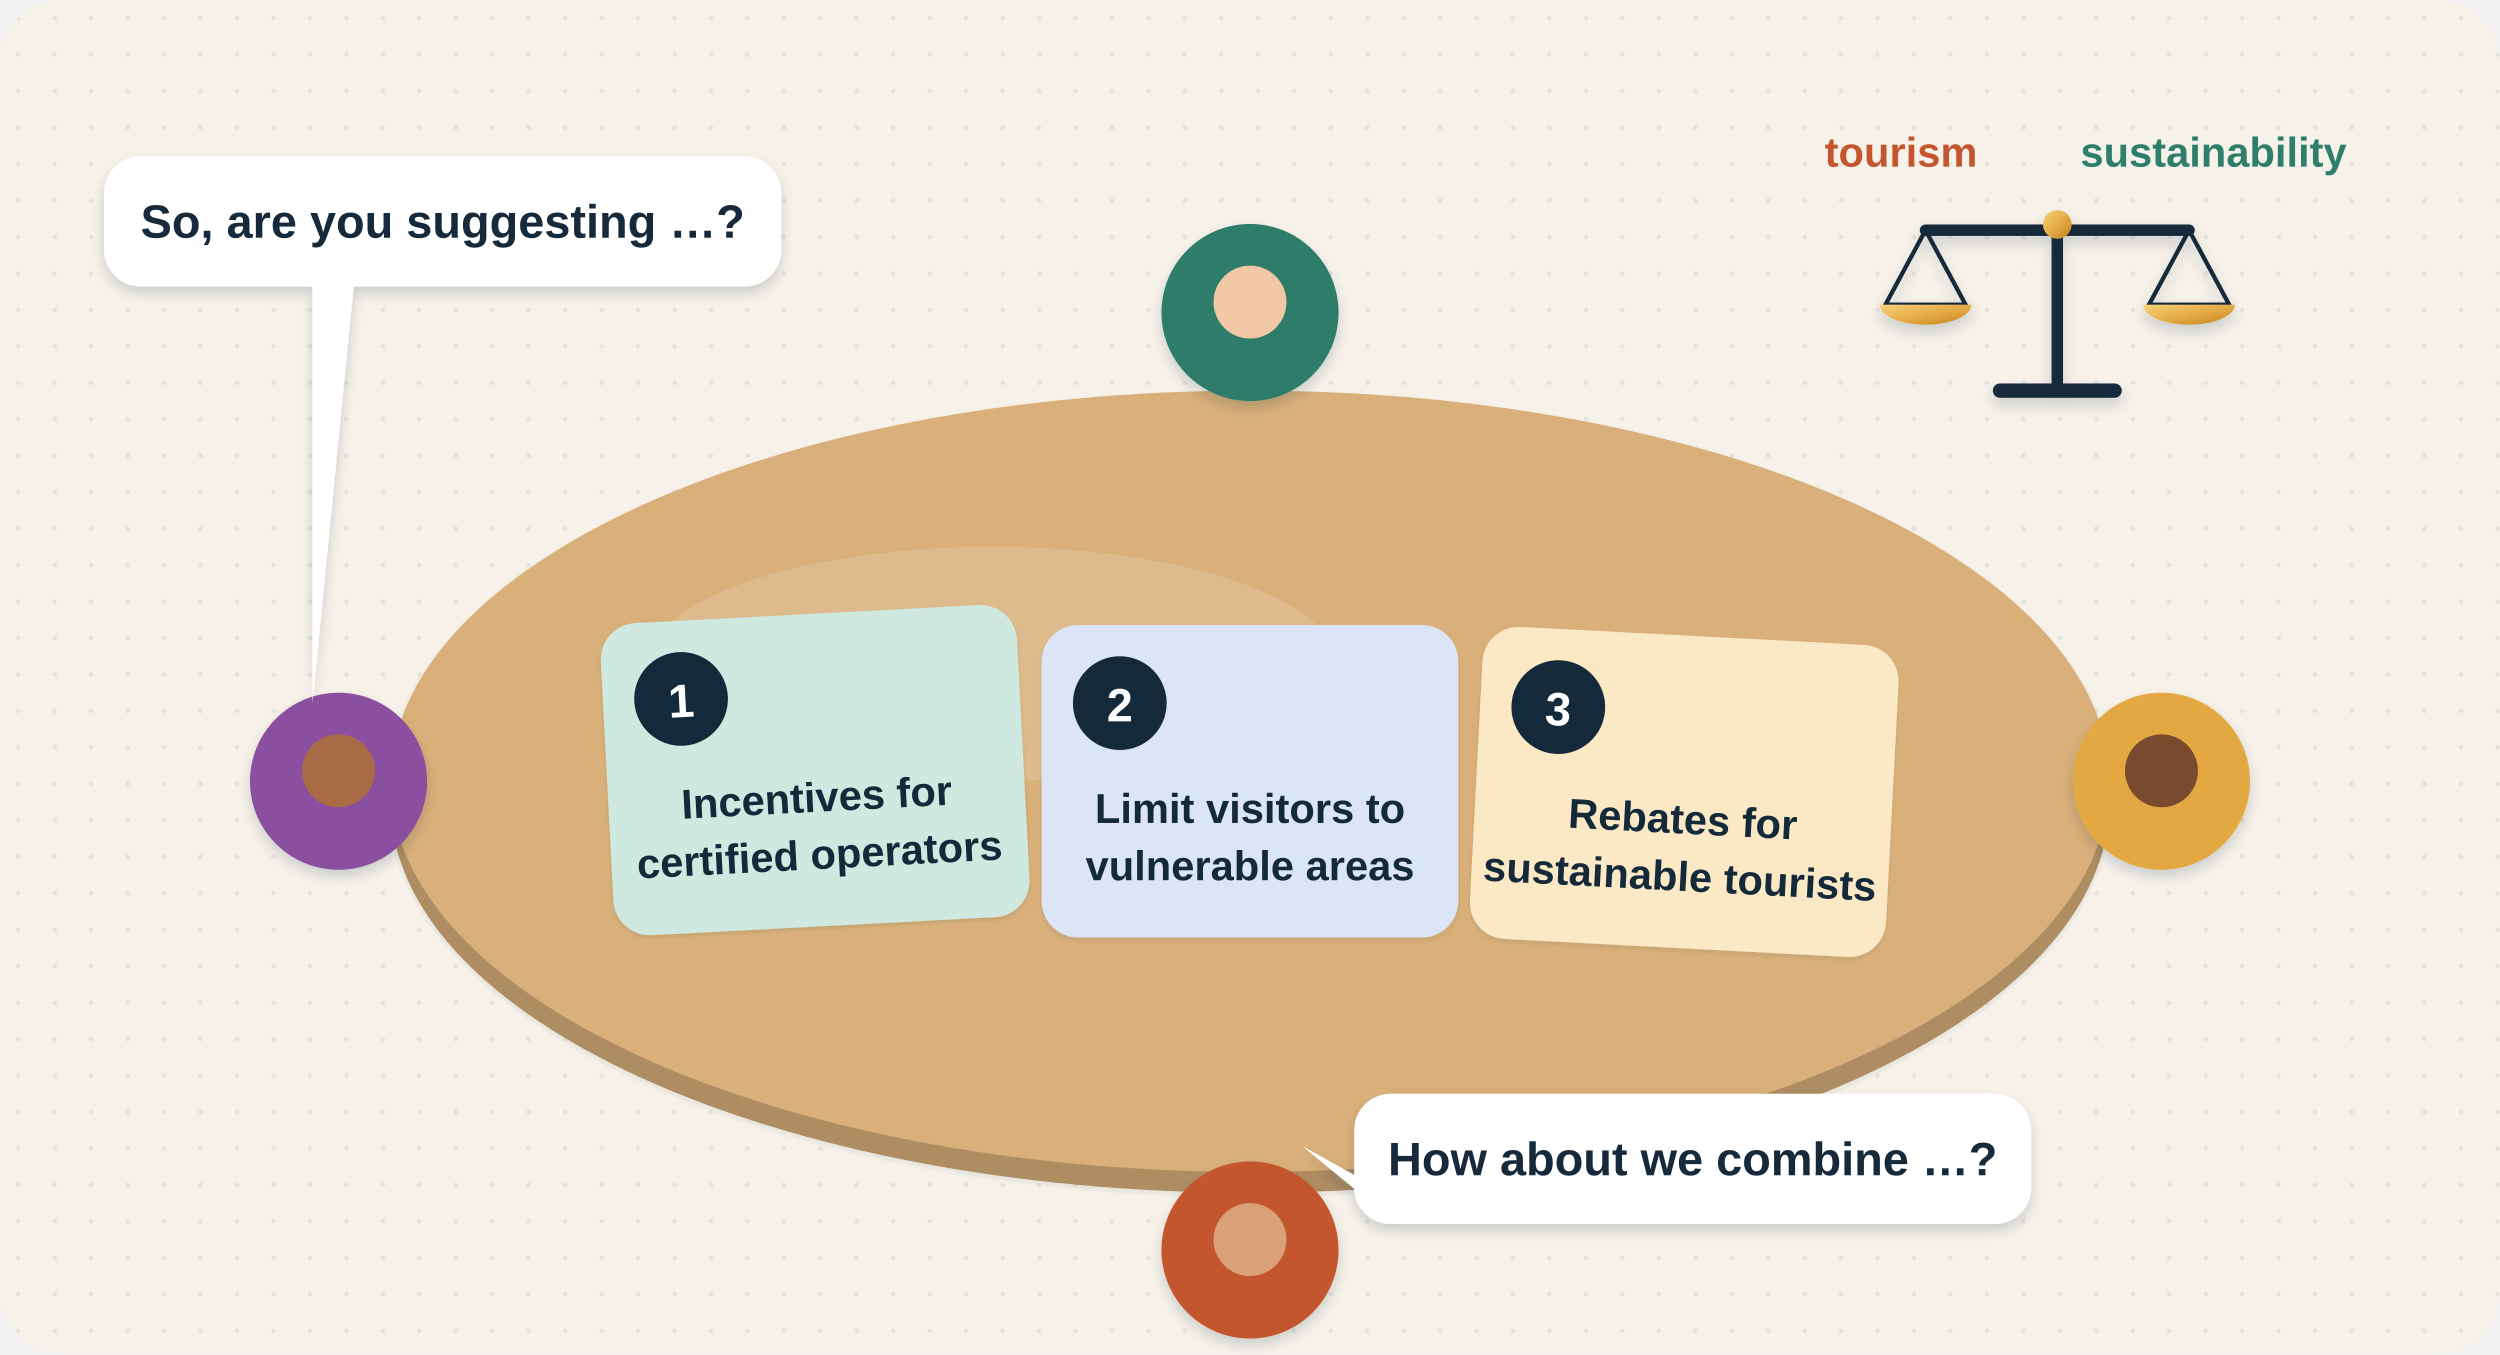
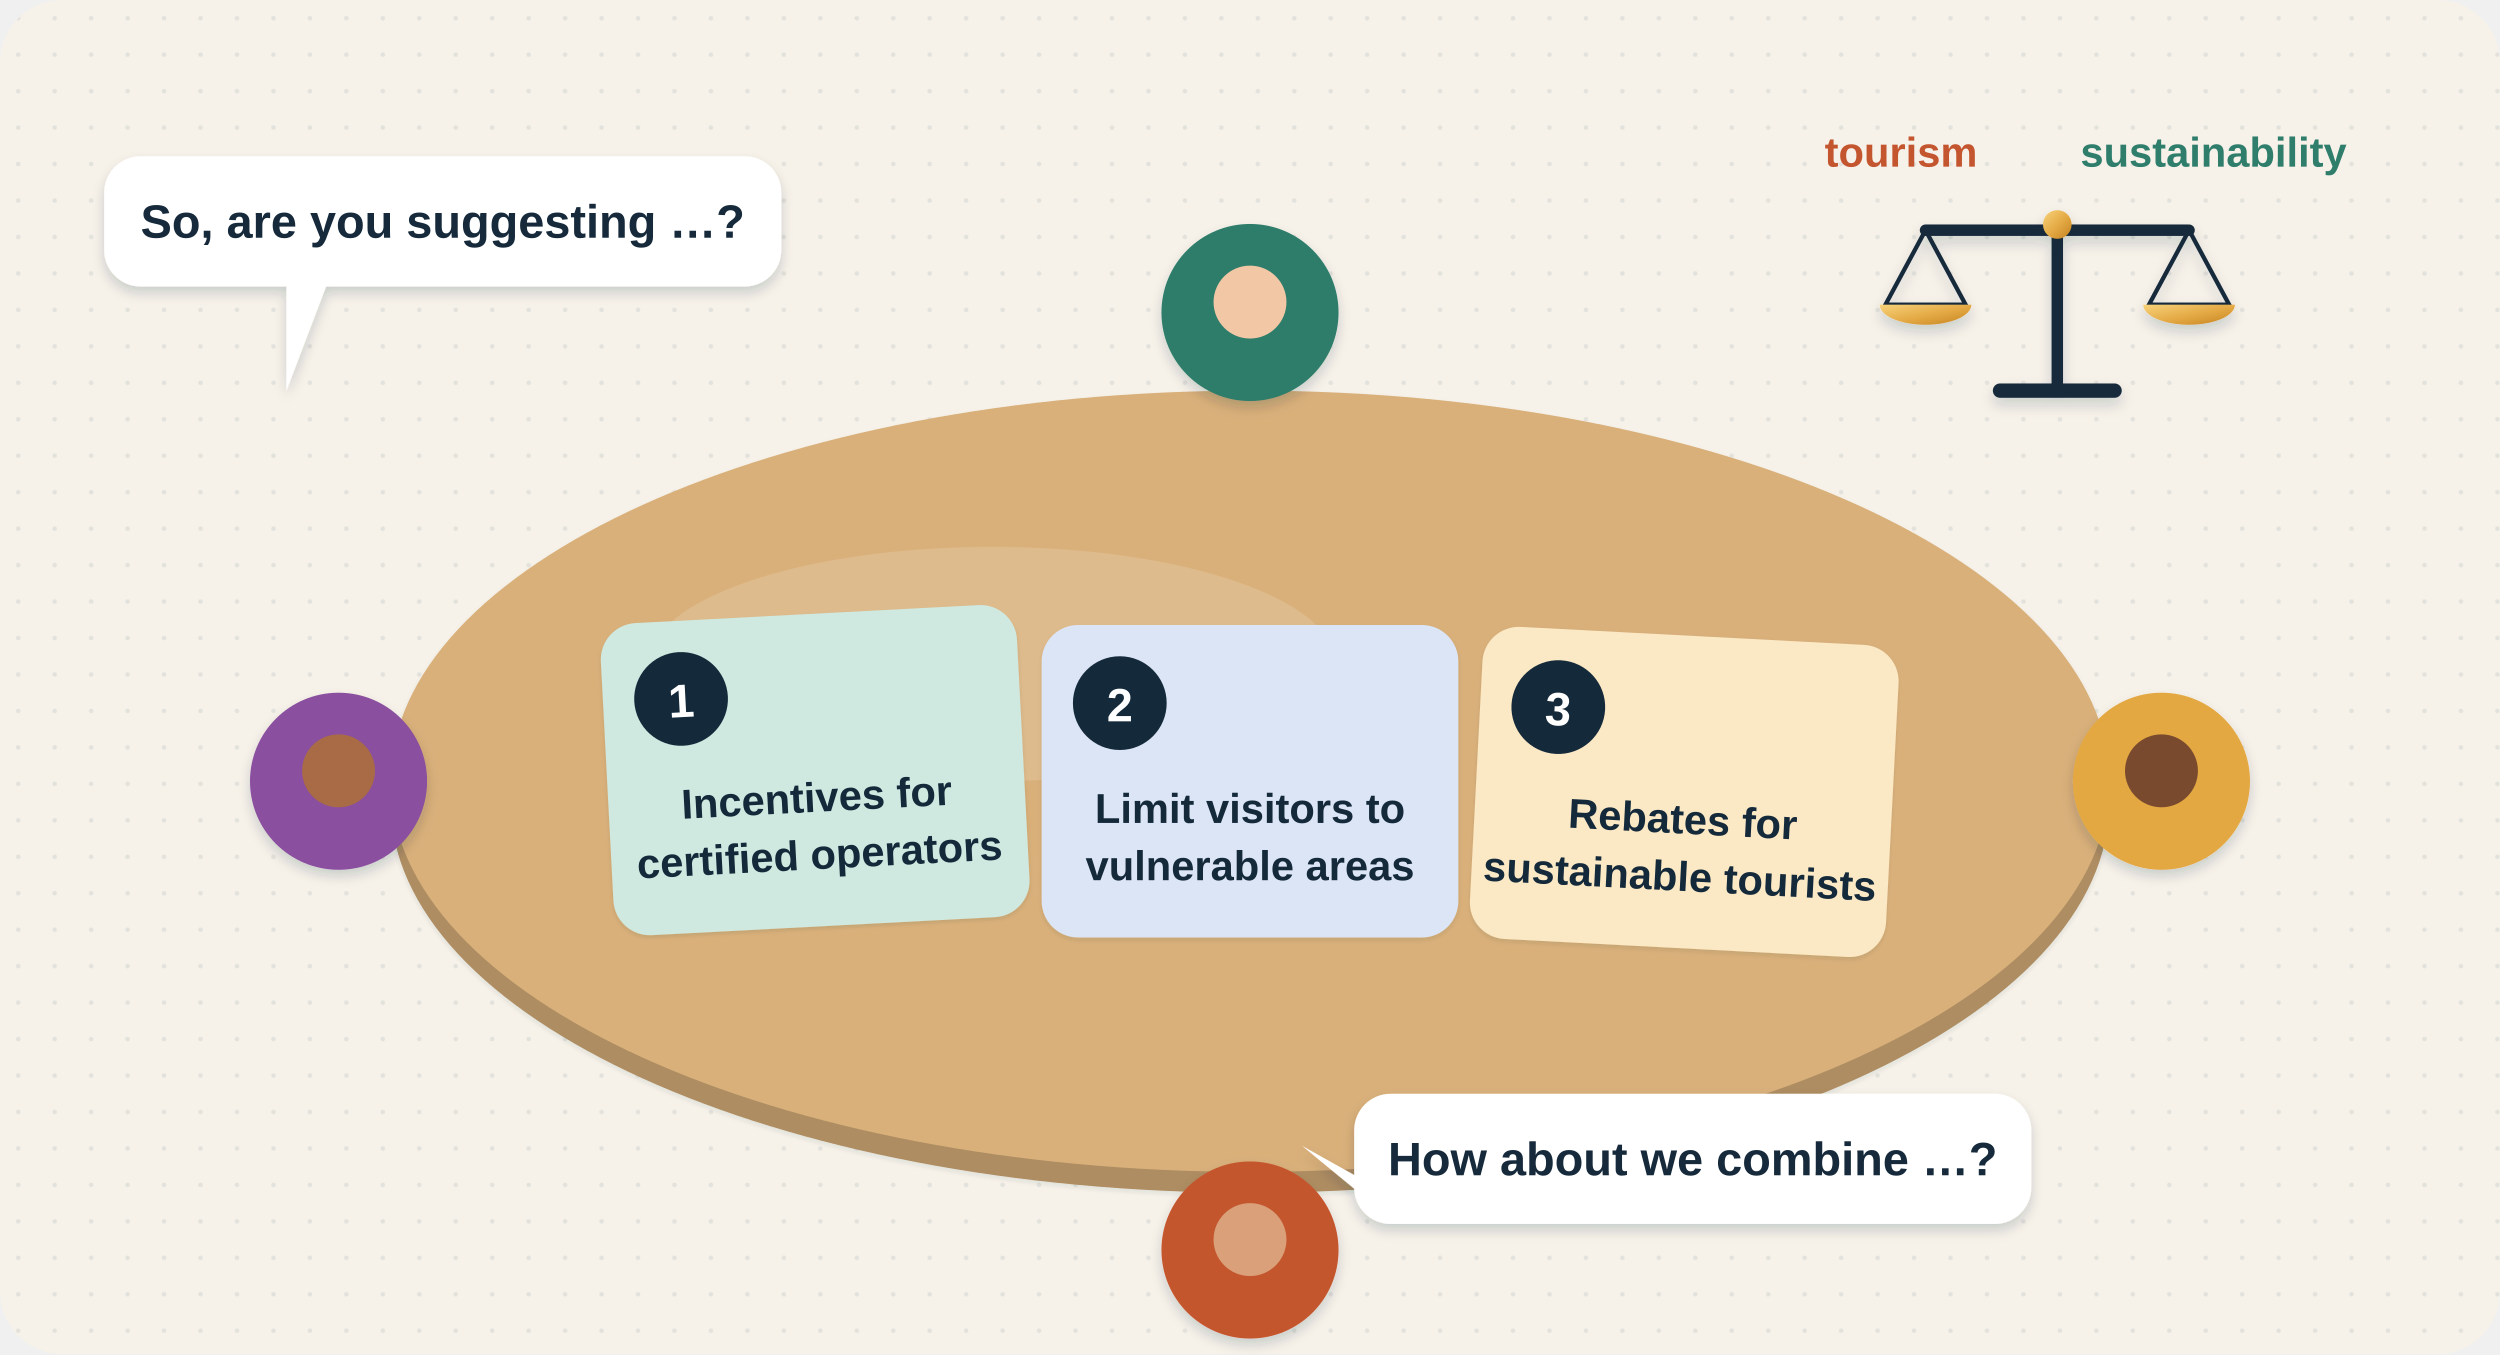
<svg xmlns="http://www.w3.org/2000/svg" viewBox="0 0 960 520" fill="none" role="img" aria-label="A negotiation table seen from above with three option cards: 1 Incentives for certified operators, 2 Limit visitors to vulnerable areas, 3 Rebates for sustainable tourists. Speech bubbles from four seats point to the cards, and a balance in the middle weighs tourism against sustainability.">
  <style>
.dg5-fl{animation:dg5-fl 6s ease-in-out infinite}.dg5-f2{animation-delay:-2s}.dg5-f3{animation-delay:-4s}
@keyframes dg5-fl{50%{translate:0 -6px}}
.dg5-tw{animation:dg5-tw 3.2s ease-in-out infinite;transform-box:fill-box;transform-origin:center}.dg5-t2{animation-delay:-1.1s}.dg5-t3{animation-delay:-2.2s}
@keyframes dg5-tw{0%,100%{opacity:.35;scale:.6}50%{opacity:1;scale:1}}
.dg5-bl{animation:dg5-bl 4.6s infinite;transform-box:fill-box;transform-origin:center}.dg5-b2{animation-delay:-1.6s}.dg5-b3{animation-delay:-3.1s}
@keyframes dg5-bl{0%,93%,100%{scale:1 1}96%{scale:1 .1}}
.dg5-pu{animation:dg5-pu 2.8s ease-in-out infinite;transform-box:fill-box;transform-origin:center}
@keyframes dg5-pu{0%,100%{scale:1}50%{scale:1.08}}
.dg5-dr{stroke-dasharray:6 9;animation:dg5-dr 1.6s linear infinite}
@keyframes dg5-dr{to{stroke-dashoffset:-30}}
.dg5-sp{animation:dg5-sp 30s linear infinite;transform-box:fill-box;transform-origin:center}
@keyframes dg5-sp{to{rotate:360deg}}
.dg5-sw{animation:dg5-sw 5s ease-in-out infinite;transform-box:fill-box;transform-origin:50% 100%}
@keyframes dg5-sw{50%{rotate:3deg}}
.dg5-wv{animation:dg5-wv 3s ease-out infinite;transform-box:fill-box;transform-origin:center}.dg5-w2{animation-delay:-1s}
@keyframes dg5-wv{0%{opacity:0;scale:.7}30%{opacity:.9}100%{opacity:0;scale:1.3}}
.dg5-ty{animation:dg5-ty 1.4s steps(1) infinite}.dg5-y2{animation-delay:-.45s}.dg5-y3{animation-delay:-.9s}
@keyframes dg5-ty{0%,100%{opacity:1}50%{opacity:.2}}
.dg5-sl{animation:dg5-sl 9s ease-in-out infinite}
@keyframes dg5-sl{50%{translate:14px 0}}

@media (prefers-reduced-motion: reduce){*{animation:none!important}}
</style>
  <defs>
    <linearGradient id="dg5-bg" x1="0" y1="0" x2="1" y2="1">
      <stop offset="0" stop-color="#f6f2ea" />
      <stop offset="1" stop-color="#f6f2ea" />
    </linearGradient>
    <pattern id="dg5-dots" width="14" height="14" patternUnits="userSpaceOnUse">
      <circle cx="7" cy="7" r=".9" fill="#14293a" fill-opacity=".08" />
    </pattern>
    <radialGradient id="dg5-glow" cx=".5" cy=".5" r=".5">
      <stop offset="0" stop-color="#fff" stop-opacity=".85" />
      <stop offset="1" stop-color="#fff" stop-opacity="0" />
    </radialGradient>
    <linearGradient id="dg5-paper" x1="0" y1="0" x2="0" y2="1">
      <stop offset="0" stop-color="#fff" />
      <stop offset="1" stop-color="#f6f1e6" />
    </linearGradient>
    <linearGradient id="dg5-gold" x1="0" y1="0" x2="1" y2="1">
      <stop offset="0" stop-color="#f7d27a" />
      <stop offset=".55" stop-color="#e3a843" />
      <stop offset="1" stop-color="#c4831f" />
    </linearGradient>
    <linearGradient id="dg5-leaf" x1="0" y1="0" x2="1" y2="1">
      <stop offset="0" stop-color="#6fbf8b" />
      <stop offset="1" stop-color="#2f7d6b" />
    </linearGradient>
    <linearGradient id="dg5-sea" x1="0" y1="0" x2="0" y2="1">
      <stop offset="0" stop-color="#7cc7d6" />
      <stop offset="1" stop-color="#2d7a9a" />
    </linearGradient>
    <linearGradient id="dg5-screen" x1="0" y1="0" x2="0" y2="1">
      <stop offset="0" stop-color="#eef3fb" />
      <stop offset="1" stop-color="#dfe8f6" />
    </linearGradient>
    <filter id="dg5-sh" x="-25%" y="-25%" width="150%" height="170%">
      <feDropShadow dx="0" dy="5" stdDeviation="5" flood-color="#14293a" flood-opacity=".16" />
      <feDropShadow dx="0" dy="1" stdDeviation=".8" flood-color="#14293a" flood-opacity=".1" />
    </filter>
    <filter id="dg5-sh2" x="-30%" y="-30%" width="160%" height="170%">
      <feDropShadow dx="0" dy="2.5" stdDeviation="2.2" flood-color="#14293a" flood-opacity=".18" />
    </filter>
    <filter id="dg5-blur" x="-50%" y="-50%" width="200%" height="200%">
      <feGaussianBlur stdDeviation="10" />
    </filter>
  </defs>
  <rect width="960" height="520" rx="24" fill="#f6f2ea" />
  <rect width="960" height="520" rx="24" fill="url(#dg5-dots)" />
  <g filter="url(#dg5-sh)">
    <ellipse cx="480" cy="308" rx="330" ry="150" fill="#ae8d62" />
    <ellipse cx="480" cy="300" rx="330" ry="150" fill="#d9b07a" />
    <ellipse cx="381" cy="255" rx="132" ry="45" fill="#fff" fill-opacity=".14" />
  </g>
  <circle cx="480" cy="120" r="34" fill="#2f7d6b" filter="url(#dg5-sh2)" />
  <circle cx="480" cy="116" r="14" fill="#f2c7a5" />
  <circle cx="480" cy="480" r="34" fill="#c4562f" filter="url(#dg5-sh2)" />
  <circle cx="480" cy="476" r="14" fill="#d9a07a" />
  <circle cx="130" cy="300" r="34" fill="#8a4f9e" filter="url(#dg5-sh2)" />
  <circle cx="130" cy="296" r="14" fill="#a86b45" />
  <circle cx="830" cy="300" r="34" fill="#e3a843" filter="url(#dg5-sh2)" />
  <circle cx="830" cy="296" r="14" fill="#7a4a2e" />
  <g transform="translate(230 240) rotate(-3)" class="dg5-fl dg5-f1">
    <rect width="160" height="120" rx="14" fill="#cfe9e1" filter="url(#dg5-sh)" />
    <circle cx="30" cy="30" r="18" fill="#14293a" />
    <text x="30" y="37" font-family="Manrope, Arial, sans-serif" font-size="18" font-weight="900" fill="#fff" text-anchor="middle">1</text>
    <text x="80" y="76" font-family="Manrope, Arial, sans-serif" font-size="16" font-weight="800" fill="#14293a" text-anchor="middle">Incentives for</text>
    <text x="80" y="98" font-family="Manrope, Arial, sans-serif" font-size="16" font-weight="800" fill="#14293a" text-anchor="middle">certified operators</text>
  </g>
  <g transform="translate(400 240) rotate(0)" class="dg5-fl dg5-f2">
    <rect width="160" height="120" rx="14" fill="#dbe5f6" filter="url(#dg5-sh)" />
    <circle cx="30" cy="30" r="18" fill="#14293a" />
    <text x="30" y="37" font-family="Manrope, Arial, sans-serif" font-size="18" font-weight="900" fill="#fff" text-anchor="middle">2</text>
    <text x="80" y="76" font-family="Manrope, Arial, sans-serif" font-size="16" font-weight="800" fill="#14293a" text-anchor="middle">Limit visitors to</text>
    <text x="80" y="98" font-family="Manrope, Arial, sans-serif" font-size="16" font-weight="800" fill="#14293a" text-anchor="middle">vulnerable areas</text>
  </g>
  <g transform="translate(570 240) rotate(3)" class="dg5-fl dg5-f3">
    <rect width="160" height="120" rx="14" fill="#fbe9c6" filter="url(#dg5-sh)" />
    <circle cx="30" cy="30" r="18" fill="#14293a" />
    <text x="30" y="37" font-family="Manrope, Arial, sans-serif" font-size="18" font-weight="900" fill="#fff" text-anchor="middle">3</text>
    <text x="80" y="76" font-family="Manrope, Arial, sans-serif" font-size="16" font-weight="800" fill="#14293a" text-anchor="middle">Rebates for</text>
    <text x="80" y="98" font-family="Manrope, Arial, sans-serif" font-size="16" font-weight="800" fill="#14293a" text-anchor="middle">sustainable tourists</text>
  </g>
  <g transform="translate(790 150)">
    <g transform="translate(0 0) scale(1.1)" filter="url(#dg5-sh2)">
      <path d="M0 0v-56" stroke="#14293a" stroke-width="4" />
      <path d="M-20 0h40" stroke="#14293a" stroke-width="5" stroke-linecap="round" />
      <g class="dg5-sw">
        <path d="M-46-56h92" stroke="#14293a" stroke-width="4" stroke-linecap="round" />
        <path d="M-46-56l-14 26h28zM46-56l-14 26h28z" stroke="#14293a" stroke-width="1.5" fill="none" />
        <path d="M-62-30a16 7 0 0 0 32 0z" fill="url(#dg5-gold)" />
        <path d="M30-30a16 7 0 0 0 32 0z" fill="url(#dg5-gold)" />
      </g>
      <circle cx="0" cy="-58" r="5" fill="url(#dg5-gold)" />
    </g>
  </g>
  <text x="730" y="64" font-family="Manrope, Arial, sans-serif" font-size="16" font-weight="800" fill="#c4562f" text-anchor="middle">tourism</text>
  <text x="850" y="64" font-family="Manrope, Arial, sans-serif" font-size="16" font-weight="800" fill="#2f7d6b" text-anchor="middle">sustainability</text>
  <g filter="url(#dg5-sh2)" class="dg5-fl">
-     <path d="M120 108L120 270L136 108z" fill="#fff" />
+     <path d="M110 108L110 150L126 108z" fill="#fff" />
    <rect x="40" y="60" width="260" height="50" rx="14" fill="#fff" />
    <text x="170" y="91.3" font-family="Manrope, Arial, sans-serif" font-size="18" font-weight="700" fill="#14293a" text-anchor="middle">So, are you suggesting …?</text>
  </g>
  <g filter="url(#dg5-sh2)" class="dg5-fl dg5-f2">
    <path d="M534 468L500 440L550 468z" fill="#fff" />
    <rect x="520" y="420" width="260" height="50" rx="14" fill="#fff" />
    <text x="650" y="451.3" font-family="Manrope, Arial, sans-serif" font-size="18" font-weight="700" fill="#14293a" text-anchor="middle">How about we combine …?</text>
  </g>
</svg>
